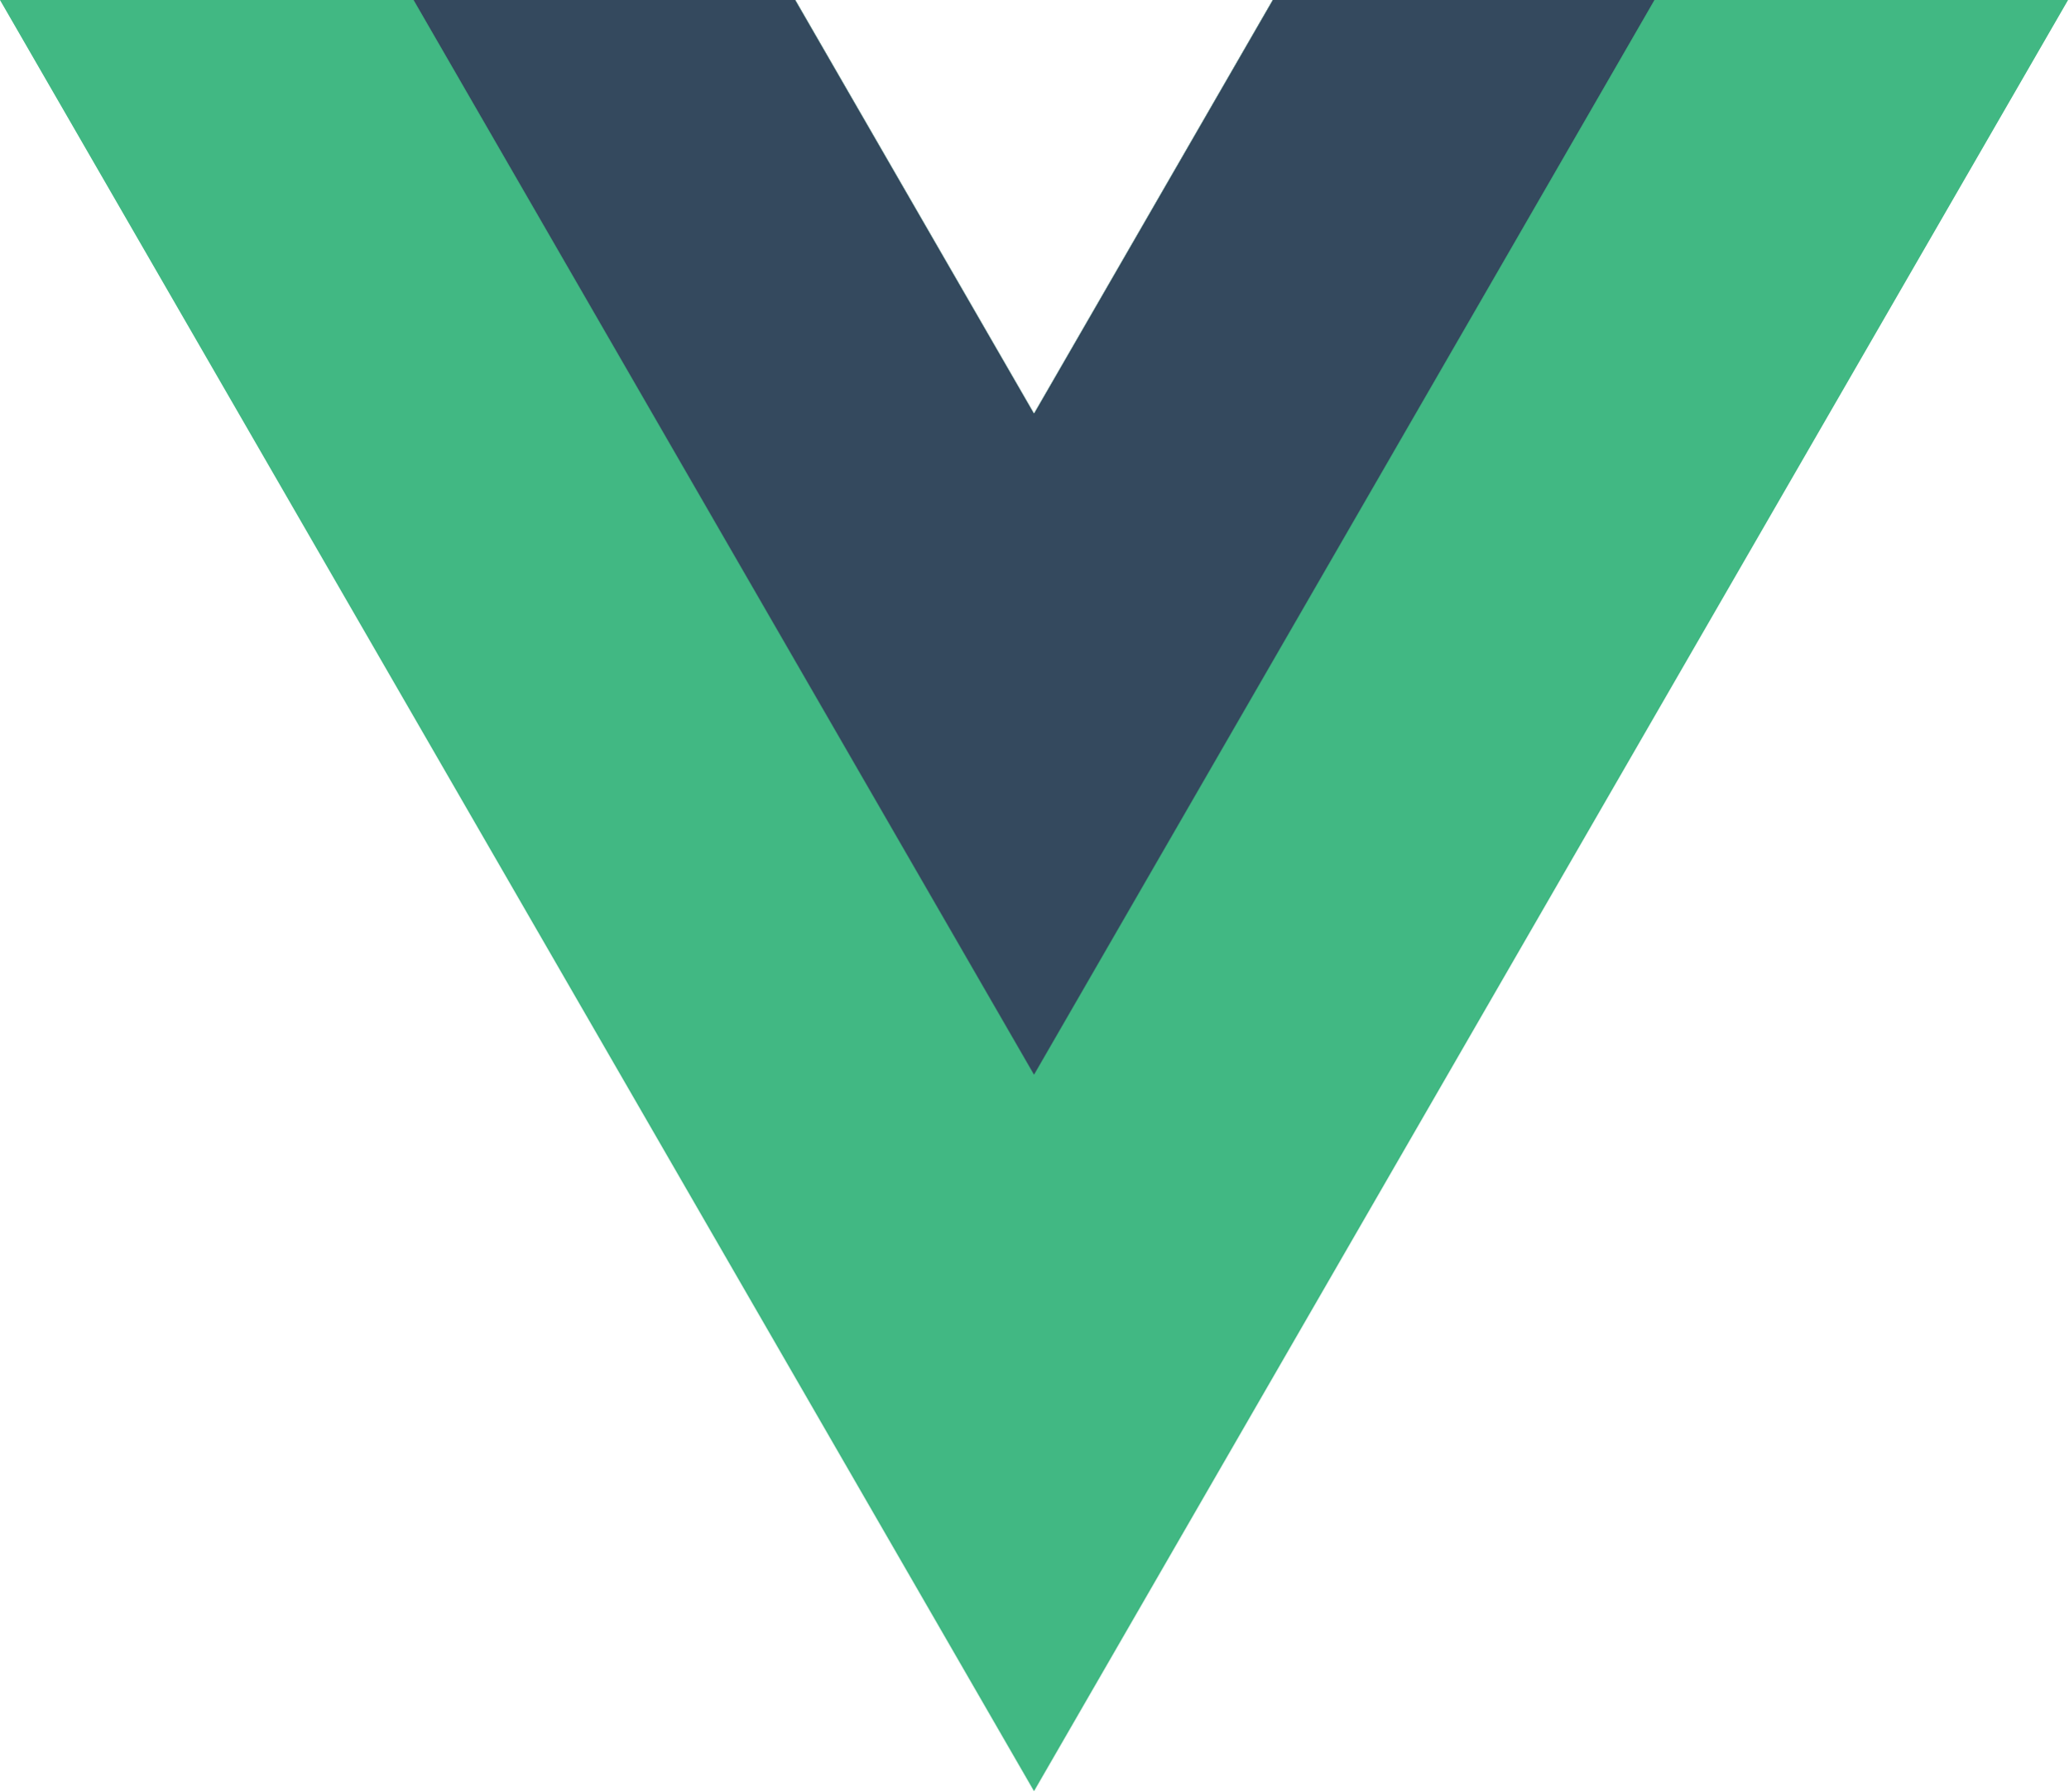
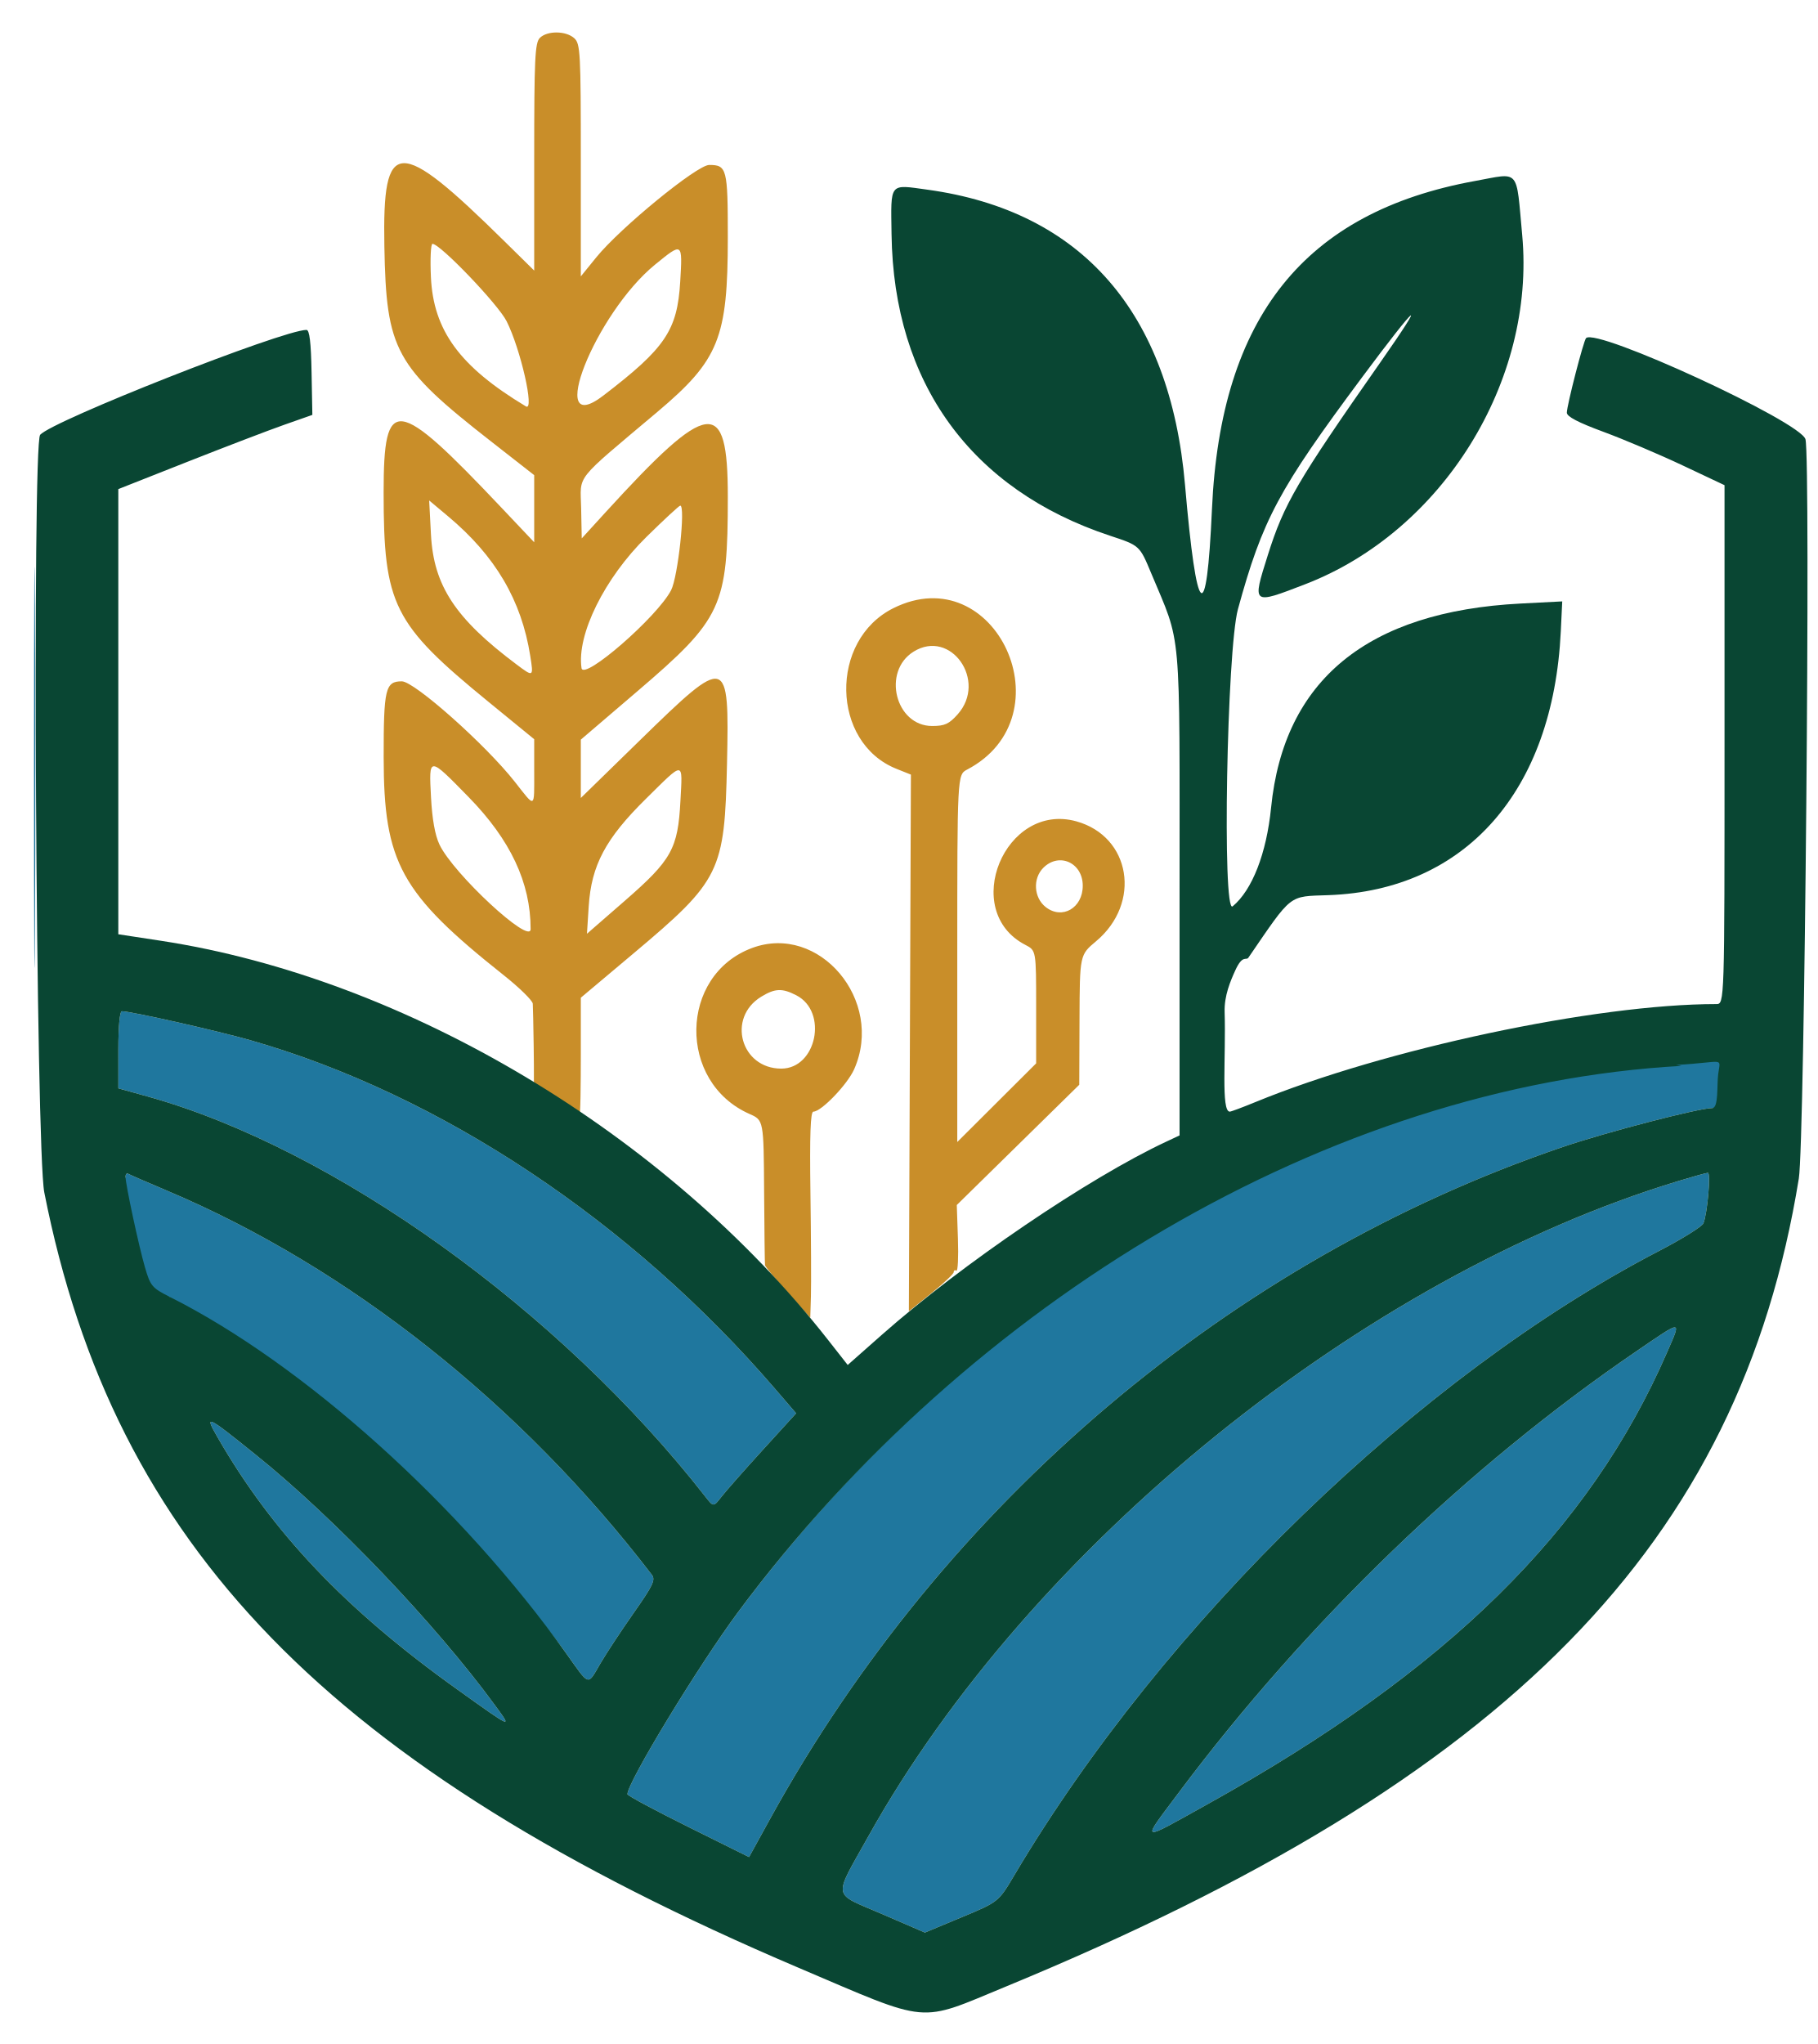
- <svg xmlns="http://www.w3.org/2000/svg" viewBox="0 0 261.76 226.69">
-   <path d="M161.096.001l-30.225 52.351L100.647.001H-.005l130.877 226.688L261.749.001z" fill="#41b883" />
-   <path d="M161.096.001l-30.225 52.351L100.647.001H52.346l78.526 136.01L209.398.001z" fill="#34495e" />
+ <svg xmlns="http://www.w3.org/2000/svg" width="507" height="570" viewBox="0 0 507 570" version="1.1" id="svg4">
+   <defs id="defs4" />
+   <path d="m 9.479,214 c 0,49.775 0.122,70.138 0.271,45.25 0.149,-24.887 0.149,-65.612 0,-90.5 C 9.601,143.863 9.479,164.225 9.479,214 m 23.529,78.75 0.007,10.75 8.168,2.275 c 52.098,14.513 114.956,59.612 155.567,111.614 2.25,2.881 2.25,2.881 4.494,-0.004 1.235,-1.587 6.423,-7.471 11.529,-13.076 l 9.284,-10.191 -5.862,-6.809 C 175.904,340.507 122.827,305.243 69.871,290.09 60.571,287.429 36.487,282 33.984,282 c -0.585,0 -0.981,4.361 -0.976,10.75 M 467.5,296.978 C 369.43,302.395 270.313,362.748 205.892,449.514 194.862,464.37 175,497.054 175,500.349 c 0,0.375 7.633,4.472 16.963,9.104 l 16.962,8.421 5.887,-10.687 C 263.369,419.043 343.359,351.282 436,319.814 448.129,315.694 473.873,309 477.588,309 c 1.783,0 2.283,-0.702 2.672,-3.75 1.412,-11.703 2.483,-10.833 -11.214,-10.076 M 35.013,328.191 c -3.987,12.035 -5.05,20.754 -3.327,26.681 1.509,5.19 4.173,6.127 15.591,6.745 15.217,15.527 81.247,58.195 110.737,99.582 6.539,9.177 5.781,8.968 9.486,2.625 1.65,-2.825 5.829,-9.163 9.286,-14.085 5.356,-7.625 6.099,-9.191 5.023,-10.593 C 145.241,391.465 97.191,353.416 46.5,331.999 41,329.675 36.163,327.573 35.75,327.328 c -0.413,-0.245 -0.744,0.143 -0.737,0.863 M 468,329.385 C 380.236,356.034 287.37,431.155 242.248,512 c -9.952,17.83 -10.322,15.674 3.738,21.748 l 11.984,5.178 10.265,-4.275 c 10.265,-4.274 10.265,-4.274 14.675,-11.713 41.881,-70.643 112.851,-139.345 179.858,-174.109 6.452,-3.348 12.013,-6.816 12.356,-7.708 1.119,-2.907 2.095,-14.122 1.224,-14.067 -0.466,0.029 -4.223,1.078 -8.348,2.331 m -11.426,47.326 c -47.176,32.178 -92.153,75.538 -127.862,123.268 -10.564,14.119 -11.211,13.89 8.406,2.971 66.618,-37.081 106.157,-75.986 127.838,-125.791 4.032,-9.261 4.503,-9.236 -8.382,-0.448 M 60.647,400.75 c 15.316,26.634 35.732,48.115 66.856,70.344 15.713,11.222 15.446,11.112 10.454,4.3 C 121.323,452.694 93.302,423.367 71.403,405.738 57.534,394.573 56.935,394.295 60.647,400.75" stroke="none" fill="#1f779e" fill-rule="evenodd" id="path2" />
+   <path d="M 150.571,10.571 C 149.209,11.934 149,16.354 149,43.799 v 31.657 l -8.25,-8.122 c -29.868,-29.404 -34.096,-29.237 -33.543,1.329 0.526,29.071 2.931,33.467 29.795,54.462 l 11.997,9.375 v 9.363 l 0.001,9.363 -9.175,-9.694 C 110.394,110.434 107,109.996 107,137.298 c 0,31.422 2.618,36.652 29.25,58.422 L 149,206.143 v 8.929 c 0,10.597 0.422,10.363 -5.377,2.982 C 135.497,207.71 115.58,190 112.073,190 c -4.584,0 -5.074,2.053 -5.061,21.184 0.02,29.399 4.72,37.928 33.488,60.768 4.4,3.494 8.046,7.071 8.102,7.95 0.056,0.879 0.169,6.105 0.25,11.614 0.05,3.396 0.087,7.644 0.064,9.812 -0.058,5.487 10.929,12.151 12.641,9.63 C 161.914,312.045 162,302.205 162,293.697 v -15.469 l 14.709,-12.364 c 24.256,-20.389 25.41,-22.735 26.066,-52.98 0.655,-30.227 0.203,-30.349 -24.213,-6.519 L 162,222.53 v -8.136 -8.136 l 15.75,-13.467 C 201.431,172.543 203,169.168 203,138.482 c 0,-27.965 -5.207,-27.293 -34.121,4.399 l -6.621,7.257 -0.167,-8.477 c -0.188,-9.575 -2.281,-6.94 21.298,-26.822 C 200.525,100.389 203,94.245 203,66.151 203,47.012 202.739,46 197.806,46 194.415,46 173.007,63.518 166.293,71.787 L 162,77.075 V 44.692 c 0,-30.101 -0.129,-32.499 -1.829,-34.037 -2.313,-2.094 -7.544,-2.139 -9.6,-0.084 M 120.188,77.25 c 0.69,14.947 8.08,25.008 26.503,36.079 2.491,1.497 -1.476,-15.981 -5.392,-23.758 C 138.925,84.858 122.774,68 120.631,68 c -0.478,0 -0.678,4.162 -0.443,9.25 m 62.527,-3.467 c -16.726,13.639 -30.716,48.987 -14.465,36.551 17.341,-13.271 20.663,-18.191 21.475,-31.806 0.658,-11.017 0.671,-11.007 -7.01,-4.745 m -62.514,75.263 c 0.747,14.287 6.781,23.444 23.893,36.262 4.72,3.535 4.739,3.522 3.799,-2.424 -2.451,-15.502 -9.731,-27.864 -22.905,-38.894 l -5.283,-4.423 0.496,9.479 m 60.079,0.704 c -11.665,11.47 -19.46,27.231 -18.082,36.561 0.536,3.633 21.131,-14.274 24.985,-21.724 1.915,-3.702 4.066,-23.587 2.551,-23.587 -0.306,0 -4.561,3.938 -9.454,8.75 m 68.888,19.853 c -17.926,8.934 -17.385,37.491 0.85,44.788 l 4.051,1.62 -0.285,74.824 -0.284,74.824 6.25,-5.009 c 3.438,-2.755 6.25,-5.405 6.25,-5.888 0,-0.484 0.337,-0.67 0.75,-0.413 0.413,0.256 0.607,-3.759 0.432,-8.924 l -0.318,-9.39 17.08,-16.767 17.081,-16.768 0.069,-18.106 c 0.069,-18.107 0.069,-18.107 4.601,-21.895 12.762,-10.668 9.723,-29.234 -5.476,-33.455 -19.924,-5.533 -32.525,24.99 -14.223,34.454 3.004,1.553 3.004,1.553 3.004,17.295 v 15.741 l -11,10.966 -11,10.966 v -51.207 c 0,-51.208 0,-51.208 2.75,-52.651 28.284,-14.844 7.981,-59.238 -20.582,-45.005 m 5.658,12.109 c -8.885,5.512 -5.086,20.743 5.174,20.743 3.48,0 4.704,-0.56 7.102,-3.244 8.344,-9.338 -1.898,-23.937 -12.276,-17.499 m -134.613,40.569 c 0.321,6.145 1.119,10.617 2.361,13.234 3.864,8.142 25.426,28.131 25.426,23.571 0,-12.927 -5.622,-24.887 -17.316,-36.836 -11.177,-11.421 -11.07,-11.421 -10.471,0.031 m 59.951,0.469 c -11.262,11.097 -15.226,18.543 -15.96,29.976 l -0.492,7.666 10.549,-9.184 c 13.072,-11.38 14.825,-14.522 15.521,-27.824 0.594,-11.361 1.226,-11.319 -9.618,-0.634 M 291,242 c -2.987,2.987 -2.667,8.33 0.657,10.945 4.575,3.598 10.343,0.283 10.343,-5.945 0,-6.417 -6.589,-9.411 -11,-5 m -81.252,22.367 c -20.357,7.589 -20.81,37.402 -0.702,46.273 3.954,1.745 3.954,1.745 4.079,21.552 0.069,10.895 0.181,20.173 0.25,20.619 0.069,0.446 2.938,3.928 6.375,7.736 l 6.25,6.925 0.179,-5.986 c 0.098,-3.292 0.039,-16.224 -0.132,-28.736 -0.225,-16.42 0.003,-22.75 0.818,-22.75 2.204,0 9.484,-7.565 11.37,-11.814 8.503,-19.155 -9.737,-40.808 -28.487,-33.819 m 2.566,13.583 c -9.641,5.879 -5.684,20.05 5.598,20.05 9.833,0 13.102,-15.839 4.216,-20.434 -3.962,-2.049 -5.952,-1.971 -9.814,0.384" stroke="none" fill="#c98e29" fill-rule="evenodd" id="path3" />
+   <path d="m 411.45,50.461 c -47.531,8.635 -71.018,37.921 -73.414,91.539 -1.494,33.442 -4.257,30.94 -7.516,-6.805 -4.152,-48.095 -28.811,-76.364 -71.783,-82.293 -10.83,-1.494 -10.271,-2.184 -10.069,12.431 0.571,41.482 22.186,71.271 61.013,84.085 8.182,2.701 8.182,2.701 11.389,10.391 8.573,20.555 7.93,13.32 7.93,89.181 v 67.64 l -3.75,1.756 c -21.664,10.144 -56.976,34.123 -79.279,53.835 l -9.529,8.422 -5.471,-6.971 C 185.827,316.156 113.294,272.787 44.75,262.327 L 33,260.534 v -62.071 -62.071 l 19.25,-7.601 c 10.588,-4.18 22.765,-8.837 27.061,-10.347 L 87.122,115.698 86.9,103.849 C 86.743,95.441 86.331,92 85.482,92 78.9,92 14.391,117.414 11.194,121.266 c -2.242,2.702 -1.166,199.46 1.155,211.234 19.488,98.84 79.461,160.497 210.307,216.211 37.286,15.876 33.11,15.501 58.029,5.218 140.186,-57.846 204.501,-123.403 221.043,-225.309 1.617,-9.959 3.325,-200.38 1.85,-206.116 -1.253,-4.869 -58.258,-31.157 -61.195,-28.22 -0.698,0.698 -5.336,18.68 -5.363,20.791 -0.014,1.091 3.131,2.737 10.23,5.356 5.637,2.08 15.538,6.277 22,9.325 L 481,135.3 v 72.35 c 0,72.35 0,72.35 -2.3,72.35 -33.634,0 -92.545,12.531 -128.622,27.36 -3.533,1.452 -6.714,2.64 -7.07,2.64 -2.484,0 -1.048,-15.243 -1.437,-27.766 -0.142,-4.564 1.63,-8.686 2.982,-11.653 2.047,-4.492 3.024,-2.616 3.643,-3.519 12.37,-18.041 11.083,-17.036 22.329,-17.436 38.273,-1.362 62.666,-29.035 64.805,-73.522 l 0.404,-8.396 -11.617,0.599 c -42.679,2.201 -66.027,21.299 -69.589,56.92 -1.276,12.759 -5.261,22.988 -10.723,27.519 -2.953,2.451 -1.626,-71.563 1.486,-82.894 6.878,-25.044 11.288,-33.282 34.563,-64.566 15.709,-21.115 18.603,-23.462 5.05,-4.094 -23.14,33.065 -26.766,39.279 -31.286,53.61 -4.395,13.935 -4.48,13.869 10.458,8.108 38.25,-14.75 64.258,-56.609 60.492,-97.358 -1.743,-18.853 -0.47,-17.388 -13.118,-15.091 M 33.008,292.75 l 0.007,10.75 8.168,2.275 c 52.098,14.513 114.956,59.612 155.567,111.614 2.25,2.881 2.25,2.881 4.494,-0.004 1.235,-1.587 6.423,-7.471 11.529,-13.076 l 9.284,-10.191 -5.862,-6.809 C 175.904,340.507 122.827,305.243 69.871,290.09 60.571,287.429 36.487,282 33.984,282 c -0.585,0 -0.981,4.361 -0.976,10.75 m 436.038,4.486 C 370.976,302.653 270.313,362.748 205.892,449.514 194.862,464.37 175,497.054 175,500.349 c 0,0.375 7.633,4.472 16.963,9.104 l 16.962,8.421 5.887,-10.687 C 263.369,419.043 343.359,351.282 436,319.814 448.129,315.694 473.873,309 477.588,309 c 1.783,0 1.252,-6.371 1.641,-9.419 0.639,-5.003 1.968,-3.36 -11.729,-2.603 M 35.013,328.191 c 0.022,2.196 3.696,19.296 5.419,25.223 1.509,5.19 1.986,5.763 6.845,8.203 37.447,18.807 81.247,58.195 110.737,99.582 6.539,9.177 5.781,8.968 9.486,2.625 1.65,-2.825 5.829,-9.163 9.286,-14.085 5.356,-7.625 6.099,-9.191 5.023,-10.593 C 145.241,391.465 97.191,353.416 46.5,331.999 41,329.675 36.163,327.573 35.75,327.328 c -0.413,-0.245 -0.744,0.143 -0.737,0.863 M 468,329.385 C 380.236,356.034 287.37,431.155 242.248,512 c -9.952,17.83 -10.322,15.674 3.738,21.748 l 11.984,5.178 10.265,-4.275 c 10.265,-4.274 10.265,-4.274 14.675,-11.713 41.881,-70.643 112.851,-139.345 179.858,-174.109 6.452,-3.348 12.013,-6.816 12.356,-7.708 1.119,-2.907 2.095,-14.122 1.224,-14.067 -0.466,0.029 -4.223,1.078 -8.348,2.331 m -11.426,47.326 c -47.176,32.178 -92.153,75.538 -127.862,123.268 -10.564,14.119 -11.211,13.89 8.406,2.971 66.618,-37.081 106.157,-75.986 127.838,-125.791 4.032,-9.261 4.503,-9.236 -8.382,-0.448 M 60.647,400.75 c 15.316,26.634 35.732,48.115 66.856,70.344 15.713,11.222 15.446,11.112 10.454,4.3 C 121.323,452.694 93.302,423.367 71.403,405.738 57.534,394.573 56.935,394.295 60.647,400.75" stroke="none" fill="#094633" fill-rule="evenodd" id="path4" />
</svg>
